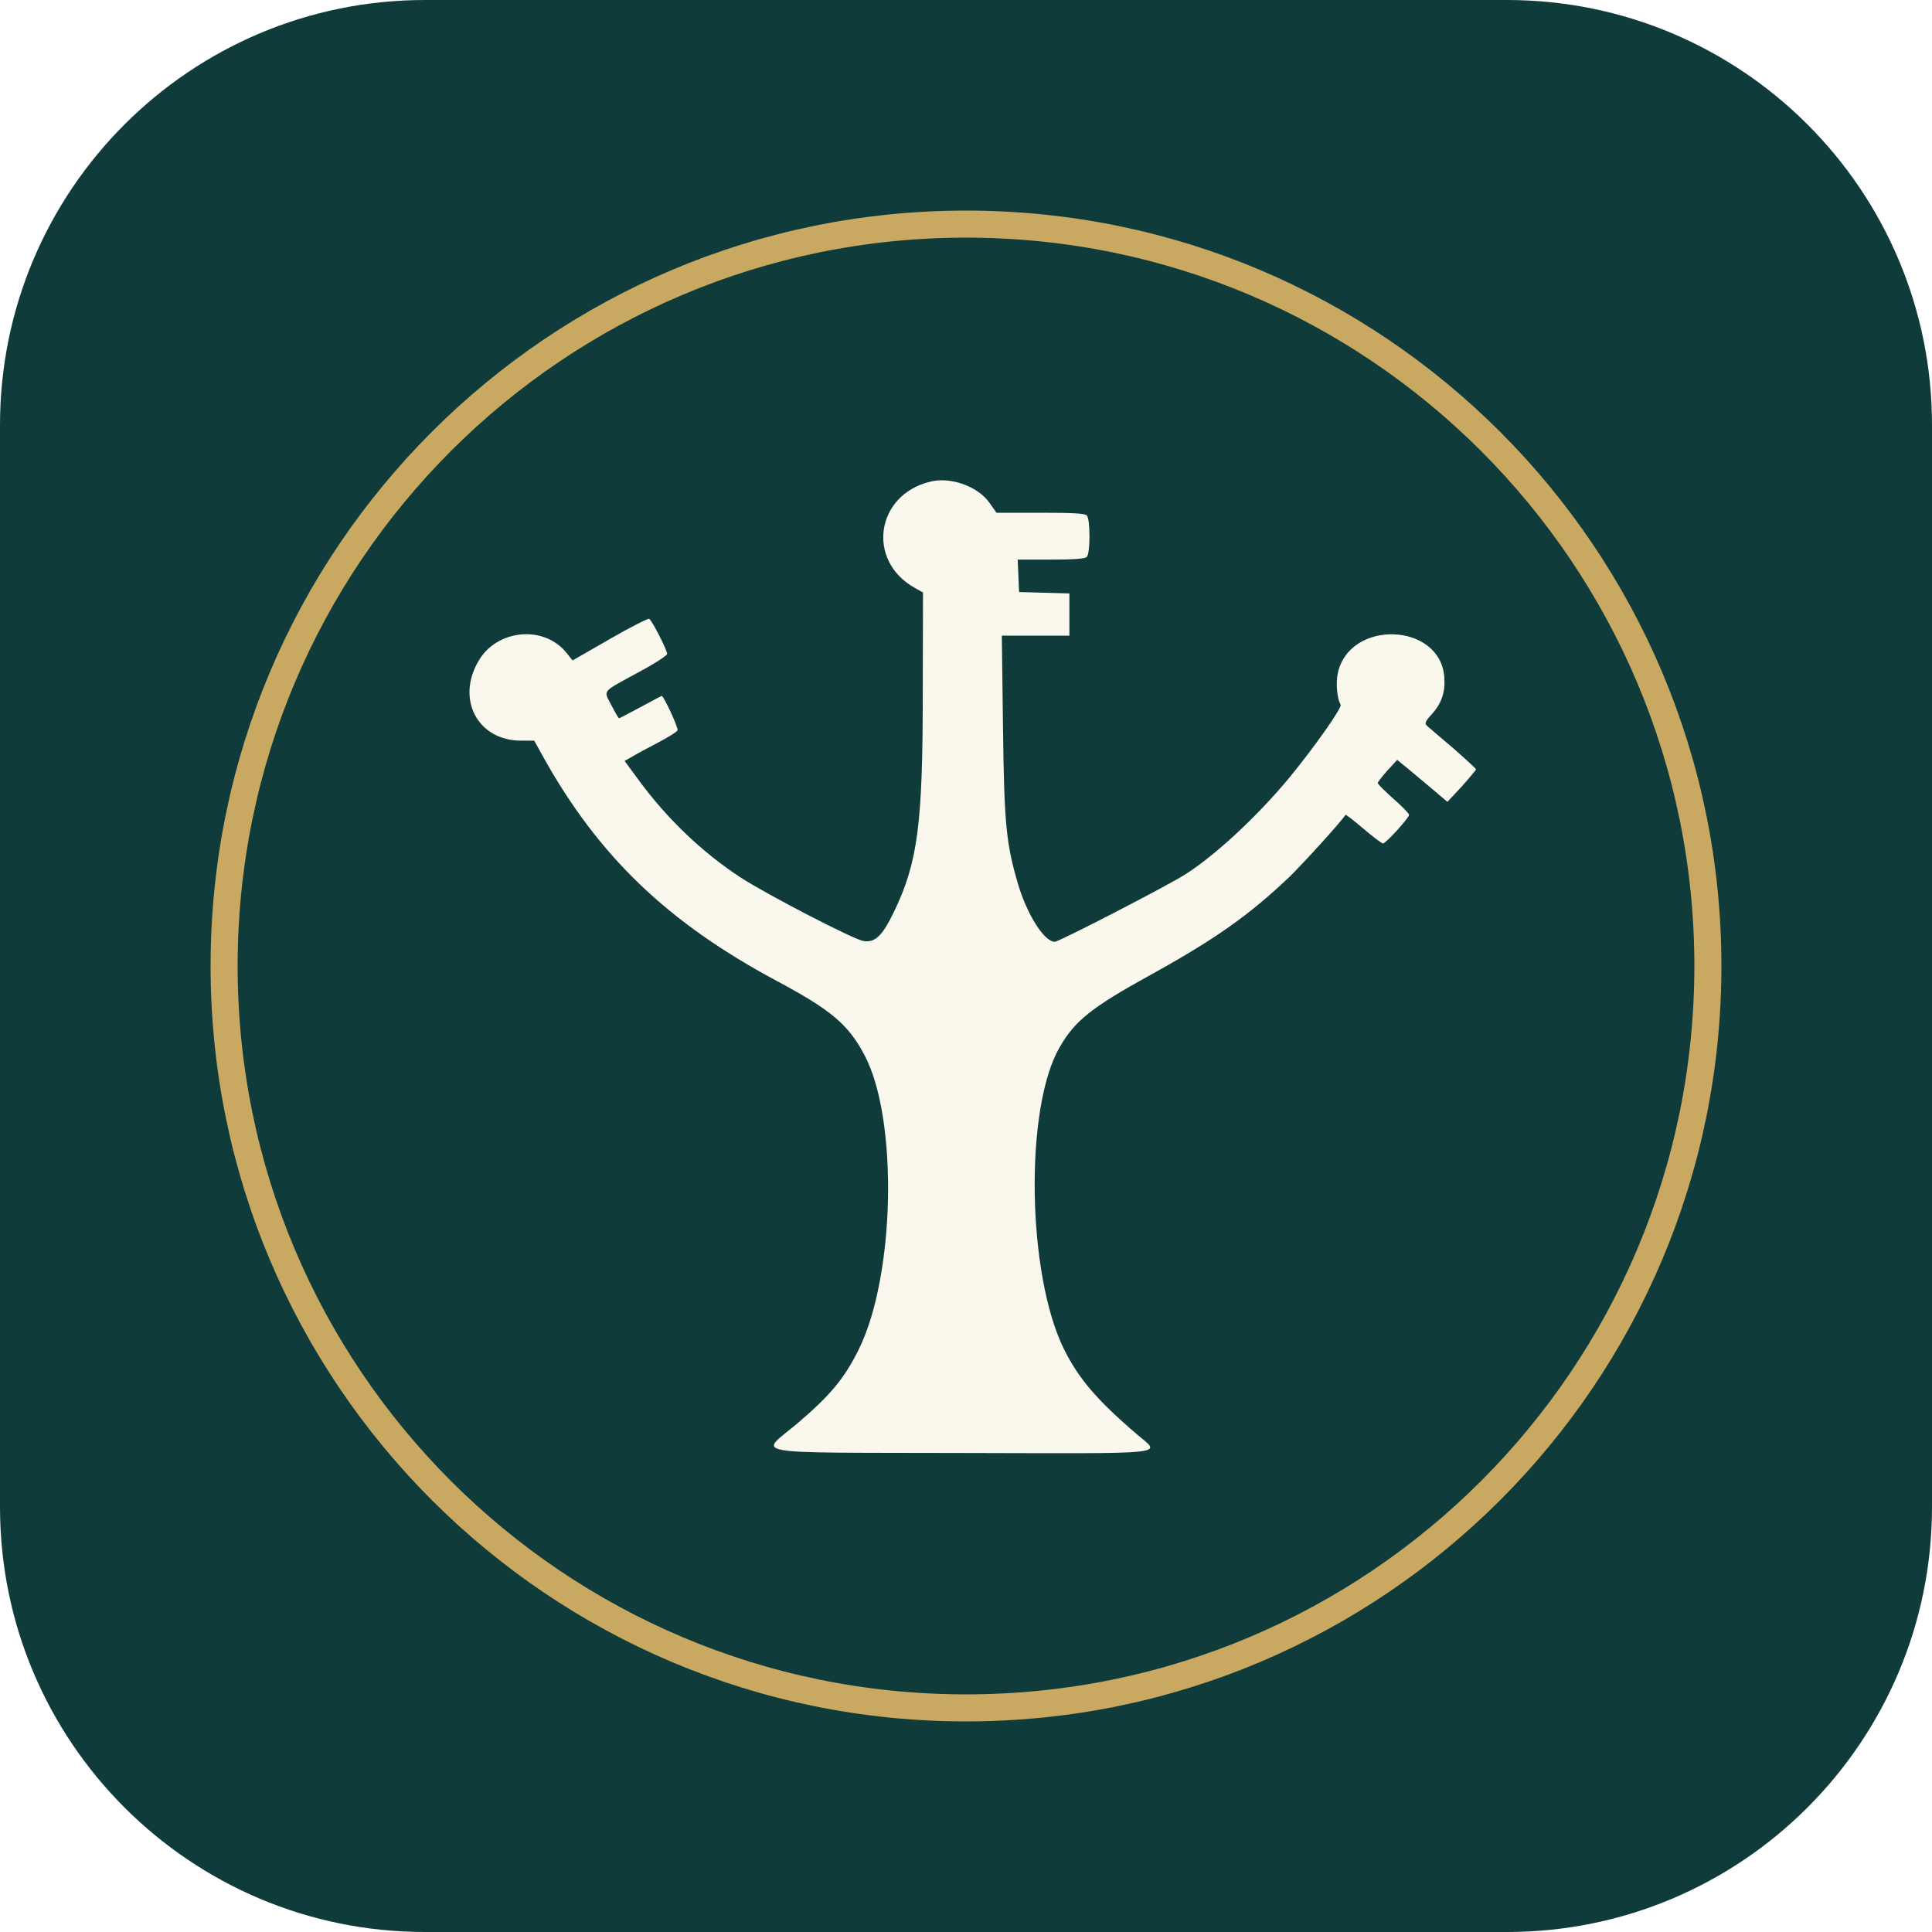
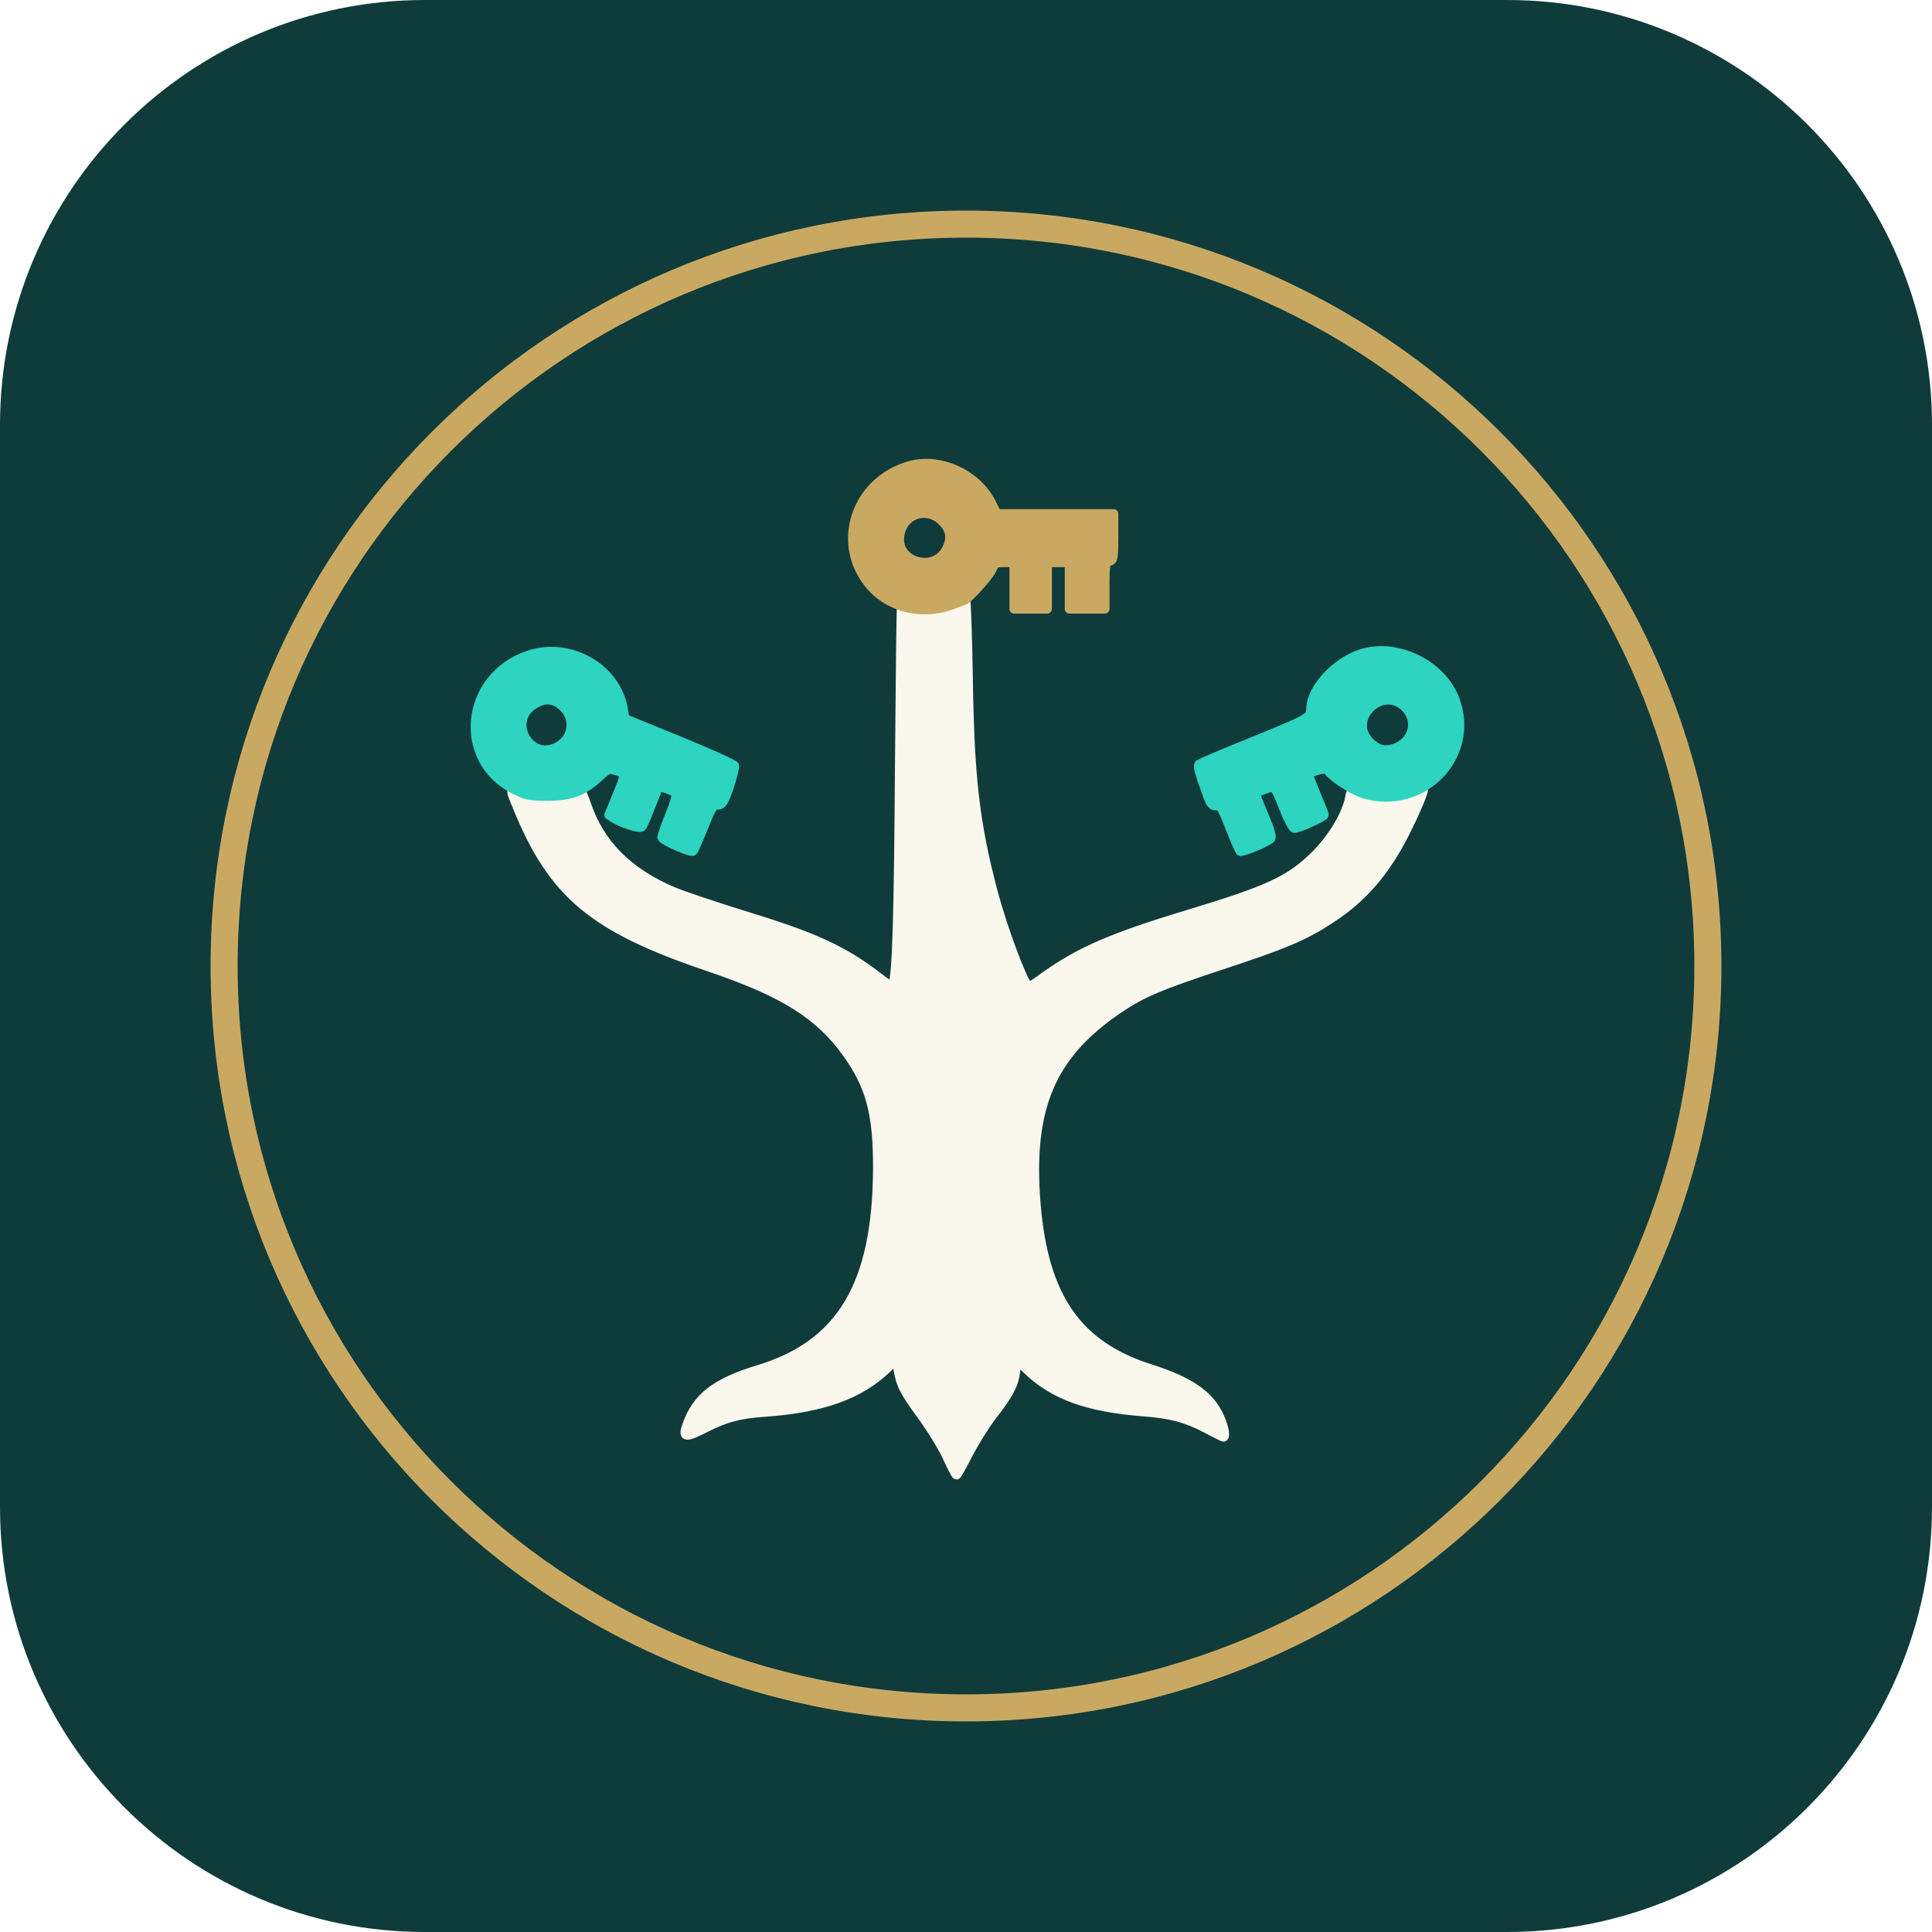
<svg xmlns="http://www.w3.org/2000/svg" viewBox="0 0 100 100">
  <rect width="100" height="100" rx="22" fill="#103b3b" />
  <circle cx="50" cy="50" r="38.4" fill="none" stroke="#C9A962" stroke-width="1.4" />
-   <path fill="#FAF7ED" transform="translate(20 20) scale(0.6)" d="M46.91,8.22 C42.22,9.35 41.39,15.02 45.56,17.37 L46.29,17.78 L46.27,26.53 C46.27,37.81 45.83,41.10 43.78,45.34 C42.78,47.41 42.16,47.99 41.18,47.85 C40.37,47.75 32.91,43.88 30.58,42.38 C27.24,40.20 24.18,37.27 21.71,33.89 L20.55,32.31 L21.19,31.95 C21.52,31.73 22.54,31.20 23.43,30.73 C24.31,30.27 25.07,29.79 25.12,29.67 C25.20,29.46 23.93,26.70 23.75,26.70 C23.73,26.70 22.91,27.13 21.92,27.67 C20.94,28.19 20.11,28.63 20.07,28.63 C20.01,28.63 19.73,28.11 19.40,27.49 C18.72,26.16 18.51,26.43 21.75,24.66 C23.12,23.93 24.22,23.21 24.22,23.08 C24.22,22.75 22.93,20.21 22.67,20.05 C22.58,20.00 21.04,20.77 19.28,21.79 L16.06,23.64 L15.50,22.94 C13.54,20.57 9.53,20.96 7.95,23.68 C6.00,26.99 7.87,30.54 11.59,30.56 L12.75,30.56 L13.52,31.95 C18.30,40.53 24.26,46.25 33.66,51.28 C38.39,53.81 39.85,55.04 41.26,57.72 C44.17,63.25 43.88,76.79 40.74,83.09 C39.50,85.60 38.27,87.06 35.44,89.47 C32.16,92.23 30.62,91.96 49.53,92.01 C68.01,92.05 66.84,92.19 64.78,90.43 C61.33,87.48 59.74,85.63 58.47,83.09 C55.25,76.63 55.04,62.19 58.09,56.99 C59.40,54.71 60.86,53.56 65.86,50.80 C71.48,47.70 74.45,45.60 77.87,42.34 C79.00,41.26 82.41,37.50 82.74,36.96 C82.78,36.92 83.46,37.46 84.28,38.15 C85.09,38.85 85.87,39.43 85.98,39.43 C86.23,39.41 88.22,37.23 88.22,36.96 C88.22,36.84 87.62,36.23 86.87,35.57 C86.13,34.92 85.52,34.30 85.52,34.22 C85.52,34.14 85.90,33.64 86.35,33.14 L87.20,32.22 L87.66,32.60 C87.93,32.80 88.89,33.62 89.84,34.41 L91.53,35.84 L92.77,34.51 C93.44,33.76 93.98,33.10 94.00,33.05 C94.00,32.97 93.11,32.16 92.03,31.21 C90.93,30.29 89.93,29.42 89.78,29.29 C89.55,29.07 89.60,28.92 90.18,28.28 C91.05,27.32 91.36,26.36 91.26,25.05 C90.88,20.34 83.05,20.09 82.07,24.76 C81.89,25.60 82.01,26.95 82.32,27.46 C82.47,27.69 80.06,31.12 77.87,33.78 C75.15,37.06 71.60,40.37 68.96,42.07 C67.55,42.99 58.03,47.91 57.66,47.91 C56.76,47.91 55.29,45.61 54.50,42.97 C53.46,39.45 53.29,37.73 53.19,29.34 L53.09,21.50 L56.00,21.50 L58.92,21.50 L58.92,19.67 L58.92,17.86 L56.76,17.80 L54.58,17.74 L54.52,16.33 L54.46,14.94 L57.33,14.94 C59.30,14.94 60.27,14.87 60.42,14.71 C60.73,14.40 60.73,11.44 60.42,11.13 C60.25,10.95 59.09,10.90 56.41,10.90 L52.63,10.90 L52.03,10.05 C51.03,8.62 48.66,7.77 46.91,8.22 Z" />
+   <g transform="translate(20 20) scale(0.6)" stroke-width="0.8" stroke-linejoin="round">
+     <path fill="#FAF7ED" stroke="#FAF7ED" d="M49.14,18.67 C48.18,19.16 46.60,19.37 45.45,19.20 C44.94,19.13 44.46,19.09 44.44,19.11 C44.40,19.14 44.33,25.35 44.27,32.90 C44.19,45.36 44.04,50.73 43.71,51.55 C43.62,51.80 43.37,51.68 42.38,50.92 C39.38,48.62 36.84,47.46 30.68,45.59 C28.30,44.84 25.64,43.96 24.78,43.60 C20.86,41.96 18.40,39.47 17.25,36.05 C17.04,35.40 16.79,34.87 16.74,34.87 C16.66,34.87 16.26,35.00 15.84,35.16 C14.79,35.54 12.97,35.50 11.79,35.08 C10.60,34.68 10.62,34.64 11.27,36.21 C14.35,43.79 17.79,46.68 27.78,50.06 C34.24,52.24 37.35,54.18 39.74,57.53 C41.77,60.37 42.40,62.74 42.38,67.54 C42.32,77.51 39.24,82.67 32.08,84.83 C28.43,85.94 26.79,87.20 25.95,89.55 C25.54,90.68 25.74,90.73 27.42,89.89 C29.29,88.94 30.44,88.63 32.75,88.48 C37.66,88.12 40.83,86.97 43.20,84.70 L44.00,83.91 L44.12,84.66 C44.36,86.11 44.63,86.64 46.12,88.69 C46.96,89.82 47.96,91.46 48.36,92.32 C48.76,93.20 49.12,93.90 49.18,93.90 C49.24,93.90 49.69,93.08 50.19,92.09 C50.71,91.10 51.62,89.62 52.25,88.80 C53.71,86.93 54.15,86.09 54.28,84.91 L54.39,83.95 L55.27,84.81 C57.53,87.01 60.53,88.10 65.42,88.46 C67.62,88.63 68.97,88.98 70.61,89.83 C71.38,90.24 72.07,90.58 72.16,90.62 C72.43,90.75 72.28,89.80 71.89,88.94 C71.04,87.03 69.35,85.86 65.90,84.75 C59.59,82.75 56.71,78.58 56.04,70.58 C55.35,62.23 57.30,57.64 63.22,53.65 C65.21,52.31 66.72,51.68 71.91,49.96 C77.55,48.11 79.21,47.40 81.50,45.89 C84.26,44.10 86.24,41.77 87.94,38.36 C88.77,36.72 89.55,34.85 89.45,34.75 C89.41,34.73 88.92,34.87 88.34,35.06 C87.06,35.50 85.67,35.54 84.41,35.16 C83.19,34.79 83.24,34.77 83.11,35.48 C82.82,36.95 81.62,38.96 80.15,40.43 C77.95,42.61 76.14,43.45 69.05,45.59 C62.72,47.50 59.80,48.76 56.86,50.86 C56.08,51.43 55.41,51.87 55.39,51.83 C54.81,51.17 53.15,46.69 52.33,43.60 C50.78,37.75 50.32,33.84 50.19,25.16 C50.13,21.46 50.02,18.40 49.96,18.38 C49.90,18.34 49.54,18.48 49.14,18.67 Z" />
+     <path fill="#2dd4bf" stroke="#2dd4bf" d="M12.29,23.18 C6.73,25.03 6.00,32.31 11.12,34.81 C12.08,35.29 12.42,35.35 13.93,35.35 C15.95,35.33 16.97,34.94 18.30,33.72 C19.14,32.96 19.18,32.94 19.85,33.15 C20.67,33.42 20.67,33.36 19.87,35.35 L19.20,36.97 L19.62,37.24 C20.39,37.72 21.88,38.17 22.03,38.00 C22.11,37.91 22.47,37.10 22.81,36.21 C23.16,35.31 23.46,34.56 23.48,34.52 C23.54,34.45 24.80,34.91 24.99,35.08 C25.09,35.16 24.86,35.98 24.46,36.95 C24.07,37.91 23.77,38.79 23.77,38.88 C23.77,39.15 26.29,40.26 26.46,40.08 C26.54,39.99 26.94,39.07 27.36,38.02 C28.03,36.36 28.18,36.11 28.56,36.11 C28.96,36.11 29.10,35.90 29.58,34.54 C29.86,33.66 30.07,32.86 30.02,32.73 C29.96,32.59 27.82,31.62 25.24,30.57 L20.56,28.66 L20.44,27.89 C19.87,24.32 15.86,21.99 12.29,23.18 Z M15.29,27.68 C16.37,28.77 16.07,30.47 14.67,31.14 C12.27,32.29 10.45,28.81 12.74,27.42 C13.70,26.83 14.52,26.92 15.29,27.68 Z M84.05,23.08 C81.85,23.81 79.77,26.10 79.75,27.80 C79.75,28.58 79.63,28.64 74.88,30.59 C72.35,31.60 70.21,32.52 70.12,32.59 C69.97,32.73 70.12,33.34 70.81,35.21 C71.11,36.05 71.26,36.21 71.59,36.17 C71.95,36.11 72.11,36.36 72.77,38.06 C73.19,39.13 73.60,40.05 73.65,40.10 C73.77,40.22 75.85,39.38 76.25,39.03 C76.42,38.90 76.29,38.40 75.72,37.05 C74.84,34.93 74.86,35.10 75.41,34.89 C76.69,34.41 76.59,34.33 77.38,36.30 C77.76,37.29 78.20,38.12 78.33,38.12 C78.72,38.12 80.89,37.12 80.89,36.97 C80.89,36.87 80.59,36.11 80.22,35.25 C79.86,34.39 79.56,33.61 79.56,33.53 C79.56,33.24 81.14,32.84 81.22,33.09 C81.37,33.55 83.34,34.85 84.31,35.14 C89.41,36.65 94.00,31.89 92.18,27.02 C91.04,23.96 87.12,22.07 84.05,23.08 Z M87.89,27.68 C89.07,28.87 88.57,30.68 86.93,31.24 C86.09,31.51 85.46,31.33 84.79,30.65 C82.88,28.66 85.94,25.74 87.89,27.68 Z" />
+     <path fill="#C9A962" stroke="#C9A962" d="M45.15,6.84 C40.35,8.20 38.63,13.80 41.92,17.37 C43.64,19.22 46.54,19.79 49.01,18.76 C49.37,18.63 49.75,18.48 49.85,18.44 C50.21,18.34 51.99,16.36 52.24,15.78 C52.45,15.25 52.56,15.19 53.31,15.19 L54.15,15.19 L54.15,17.20 L54.15,19.20 L55.58,19.20 L57.01,19.20 L57.01,17.20 L57.01,15.19 L57.97,15.19 L58.92,15.19 L58.92,17.20 L58.92,19.20 L60.45,19.20 L61.98,19.20 L61.98,17.21 C61.98,15.38 62.02,15.21 62.36,15.09 C62.71,14.98 62.74,14.81 62.74,12.97 L62.74,10.99 L57.70,10.99 L52.66,10.99 L52.24,10.15 C51.01,7.59 47.78,6.10 45.15,6.84 Z M47.96,11.64 C48.68,12.36 48.80,13.11 48.32,14.04 C47.27,16.09 44.00,15.19 44.27,12.95 C44.48,11.02 46.60,10.28 47.96,11.64 Z" />
+   </g>
</svg>
